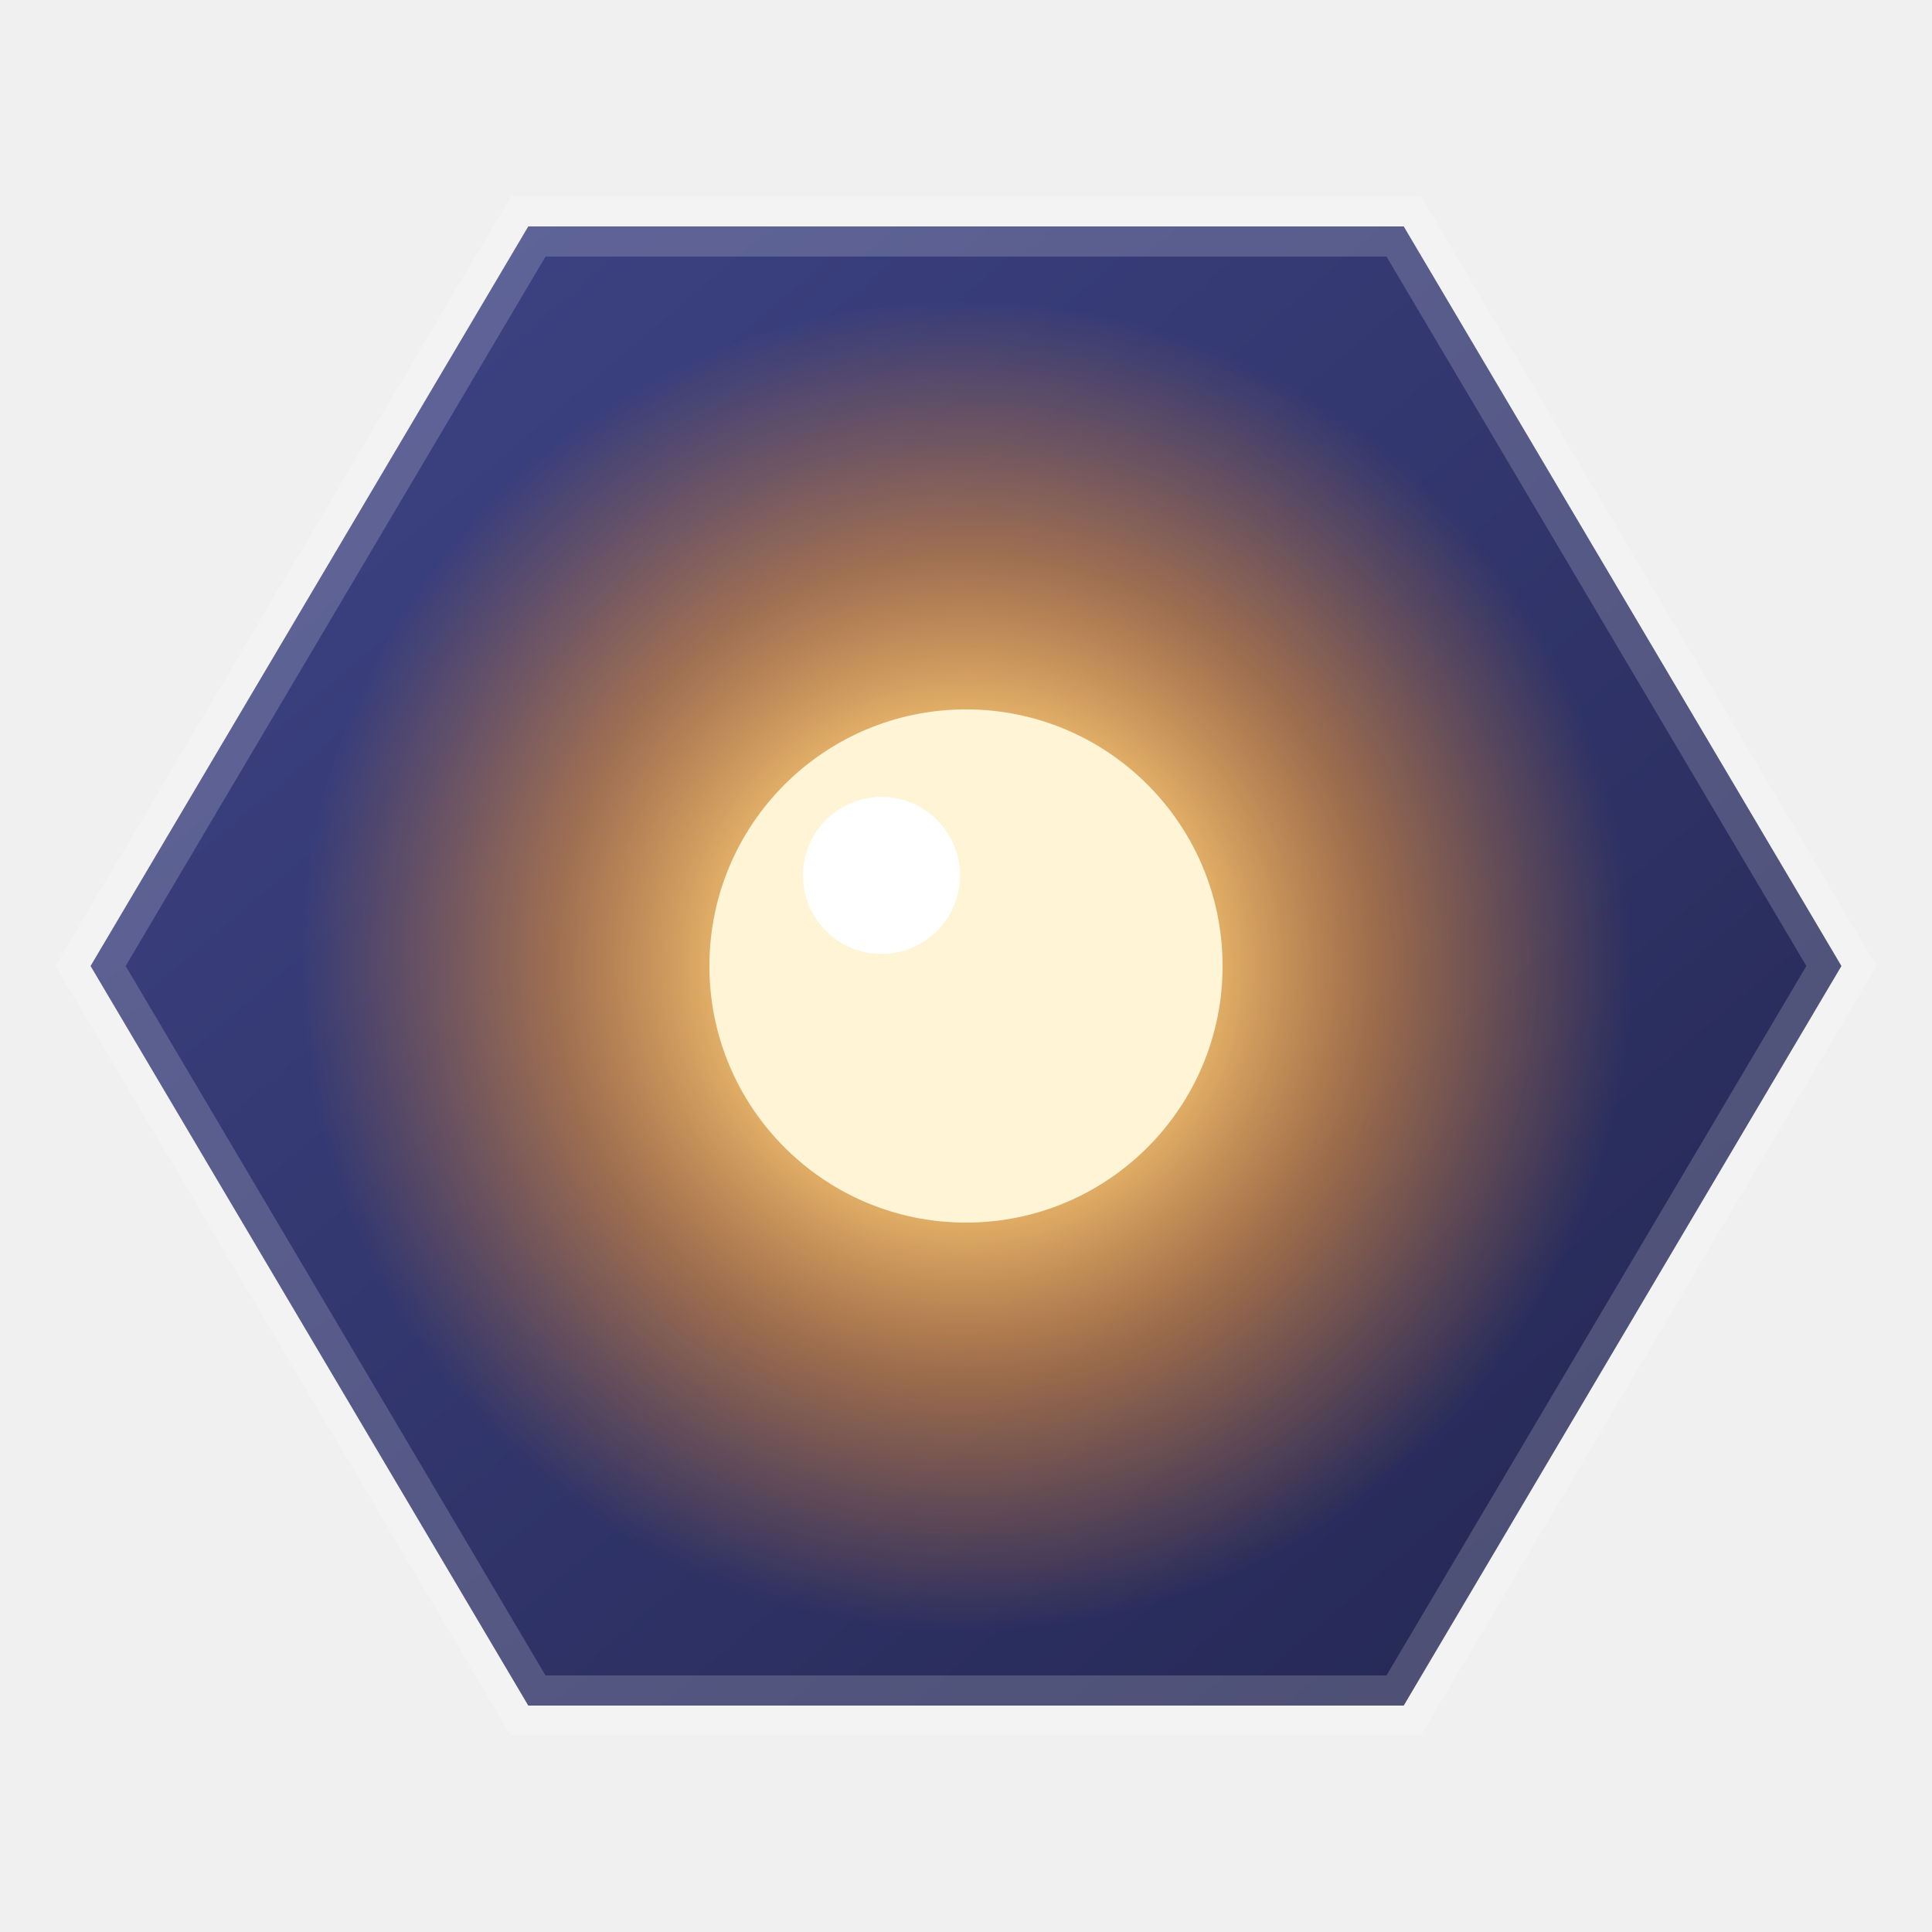
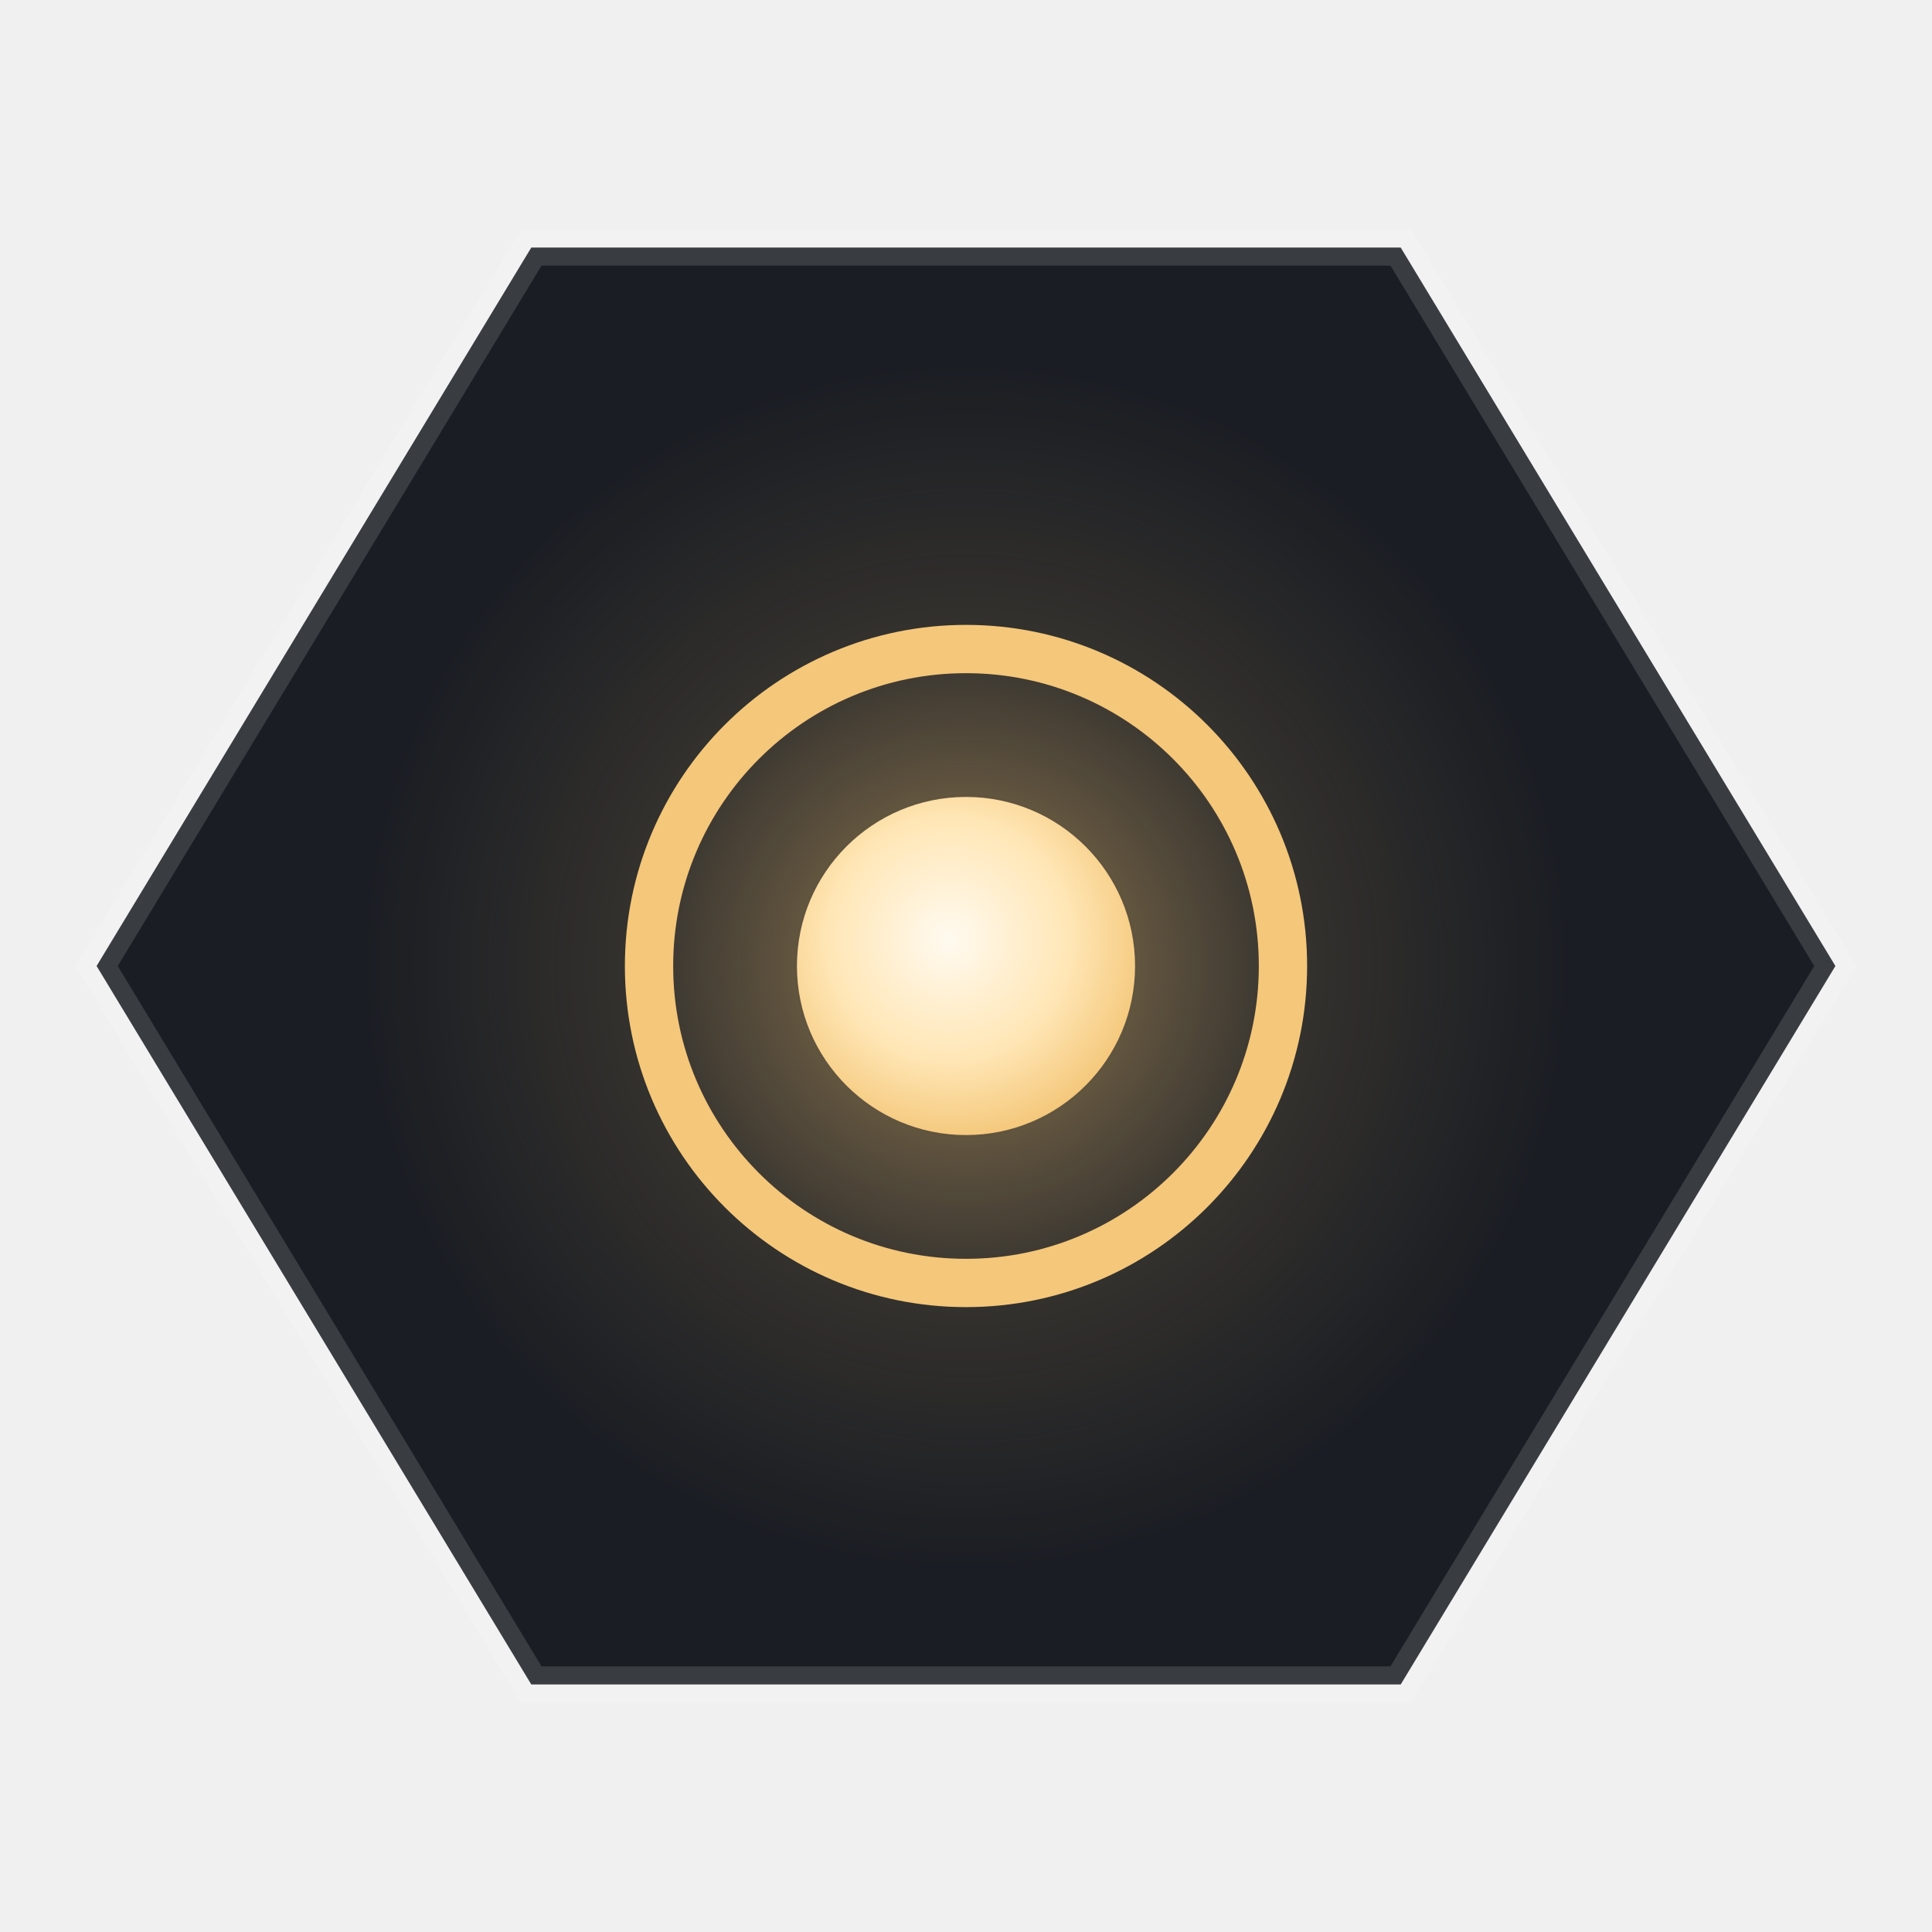
<svg xmlns="http://www.w3.org/2000/svg" viewBox="0 0 64 64">
  <defs>
-     <linearGradient id="a" x1="0" y1="0" x2="1" y2="1">
-       <stop offset="0" stop-color="#3f4588" />
-       <stop offset="1" stop-color="#232650" />
-     </linearGradient>
-     <radialGradient id="b" cx=".5" cy=".5" r=".5">
-       <stop offset="0" stop-color="#fff6dc" />
-       <stop offset=".28" stop-color="#ffd27a" />
-       <stop offset=".62" stop-color="#f59a37" stop-opacity=".55" />
-       <stop offset="1" stop-color="#f08a2e" stop-opacity="0" />
+     <radialGradient id="g" cx=".5" cy=".5" r=".5">
+       <stop offset="0" stop-color="#f4c77a" stop-opacity=".55" />
+       <stop offset=".55" stop-color="#f4c77a" stop-opacity=".12" />
+       <stop offset="1" stop-color="#f4c77a" stop-opacity="0" />
+     </radialGradient>
+     <radialGradient id="c" cx=".45" cy=".42" r=".6">
+       <stop offset="0" stop-color="#fffaf0" />
+       <stop offset=".6" stop-color="#ffe6b5" />
+       <stop offset="1" stop-color="#f4c77a" />
    </radialGradient>
  </defs>
-   <path d="M17.5 7.5h29l14.5 24.5-14.5 24.5h-29L3 32z" fill="url(#a)" />
-   <path d="M17.5 7.5h29l14.5 24.5-14.5 24.5h-29L3 32z" fill="none" stroke="#fff" stroke-opacity=".18" stroke-width="2" />
-   <circle cx="32" cy="32" r="22" fill="url(#b)" />
-   <circle cx="32" cy="32" r="8.5" fill="#fff4d6" />
-   <circle cx="29.2" cy="29" r="2.6" fill="#fff" />
+   <path d="M17.6 8.2h28.8L60.8 32 46.4 55.8H17.6L3.2 32z" fill="#1a1d23" stroke="#ffffff" stroke-opacity=".14" stroke-width="1.2" />
+   <circle cx="32" cy="32" r="20" fill="url(#g)" />
+   <circle cx="32" cy="32" r="10.5" fill="none" stroke="#f4c77a" stroke-width="1.6" />
+   <circle cx="32" cy="32" r="5.6" fill="url(#c)" />
</svg>
